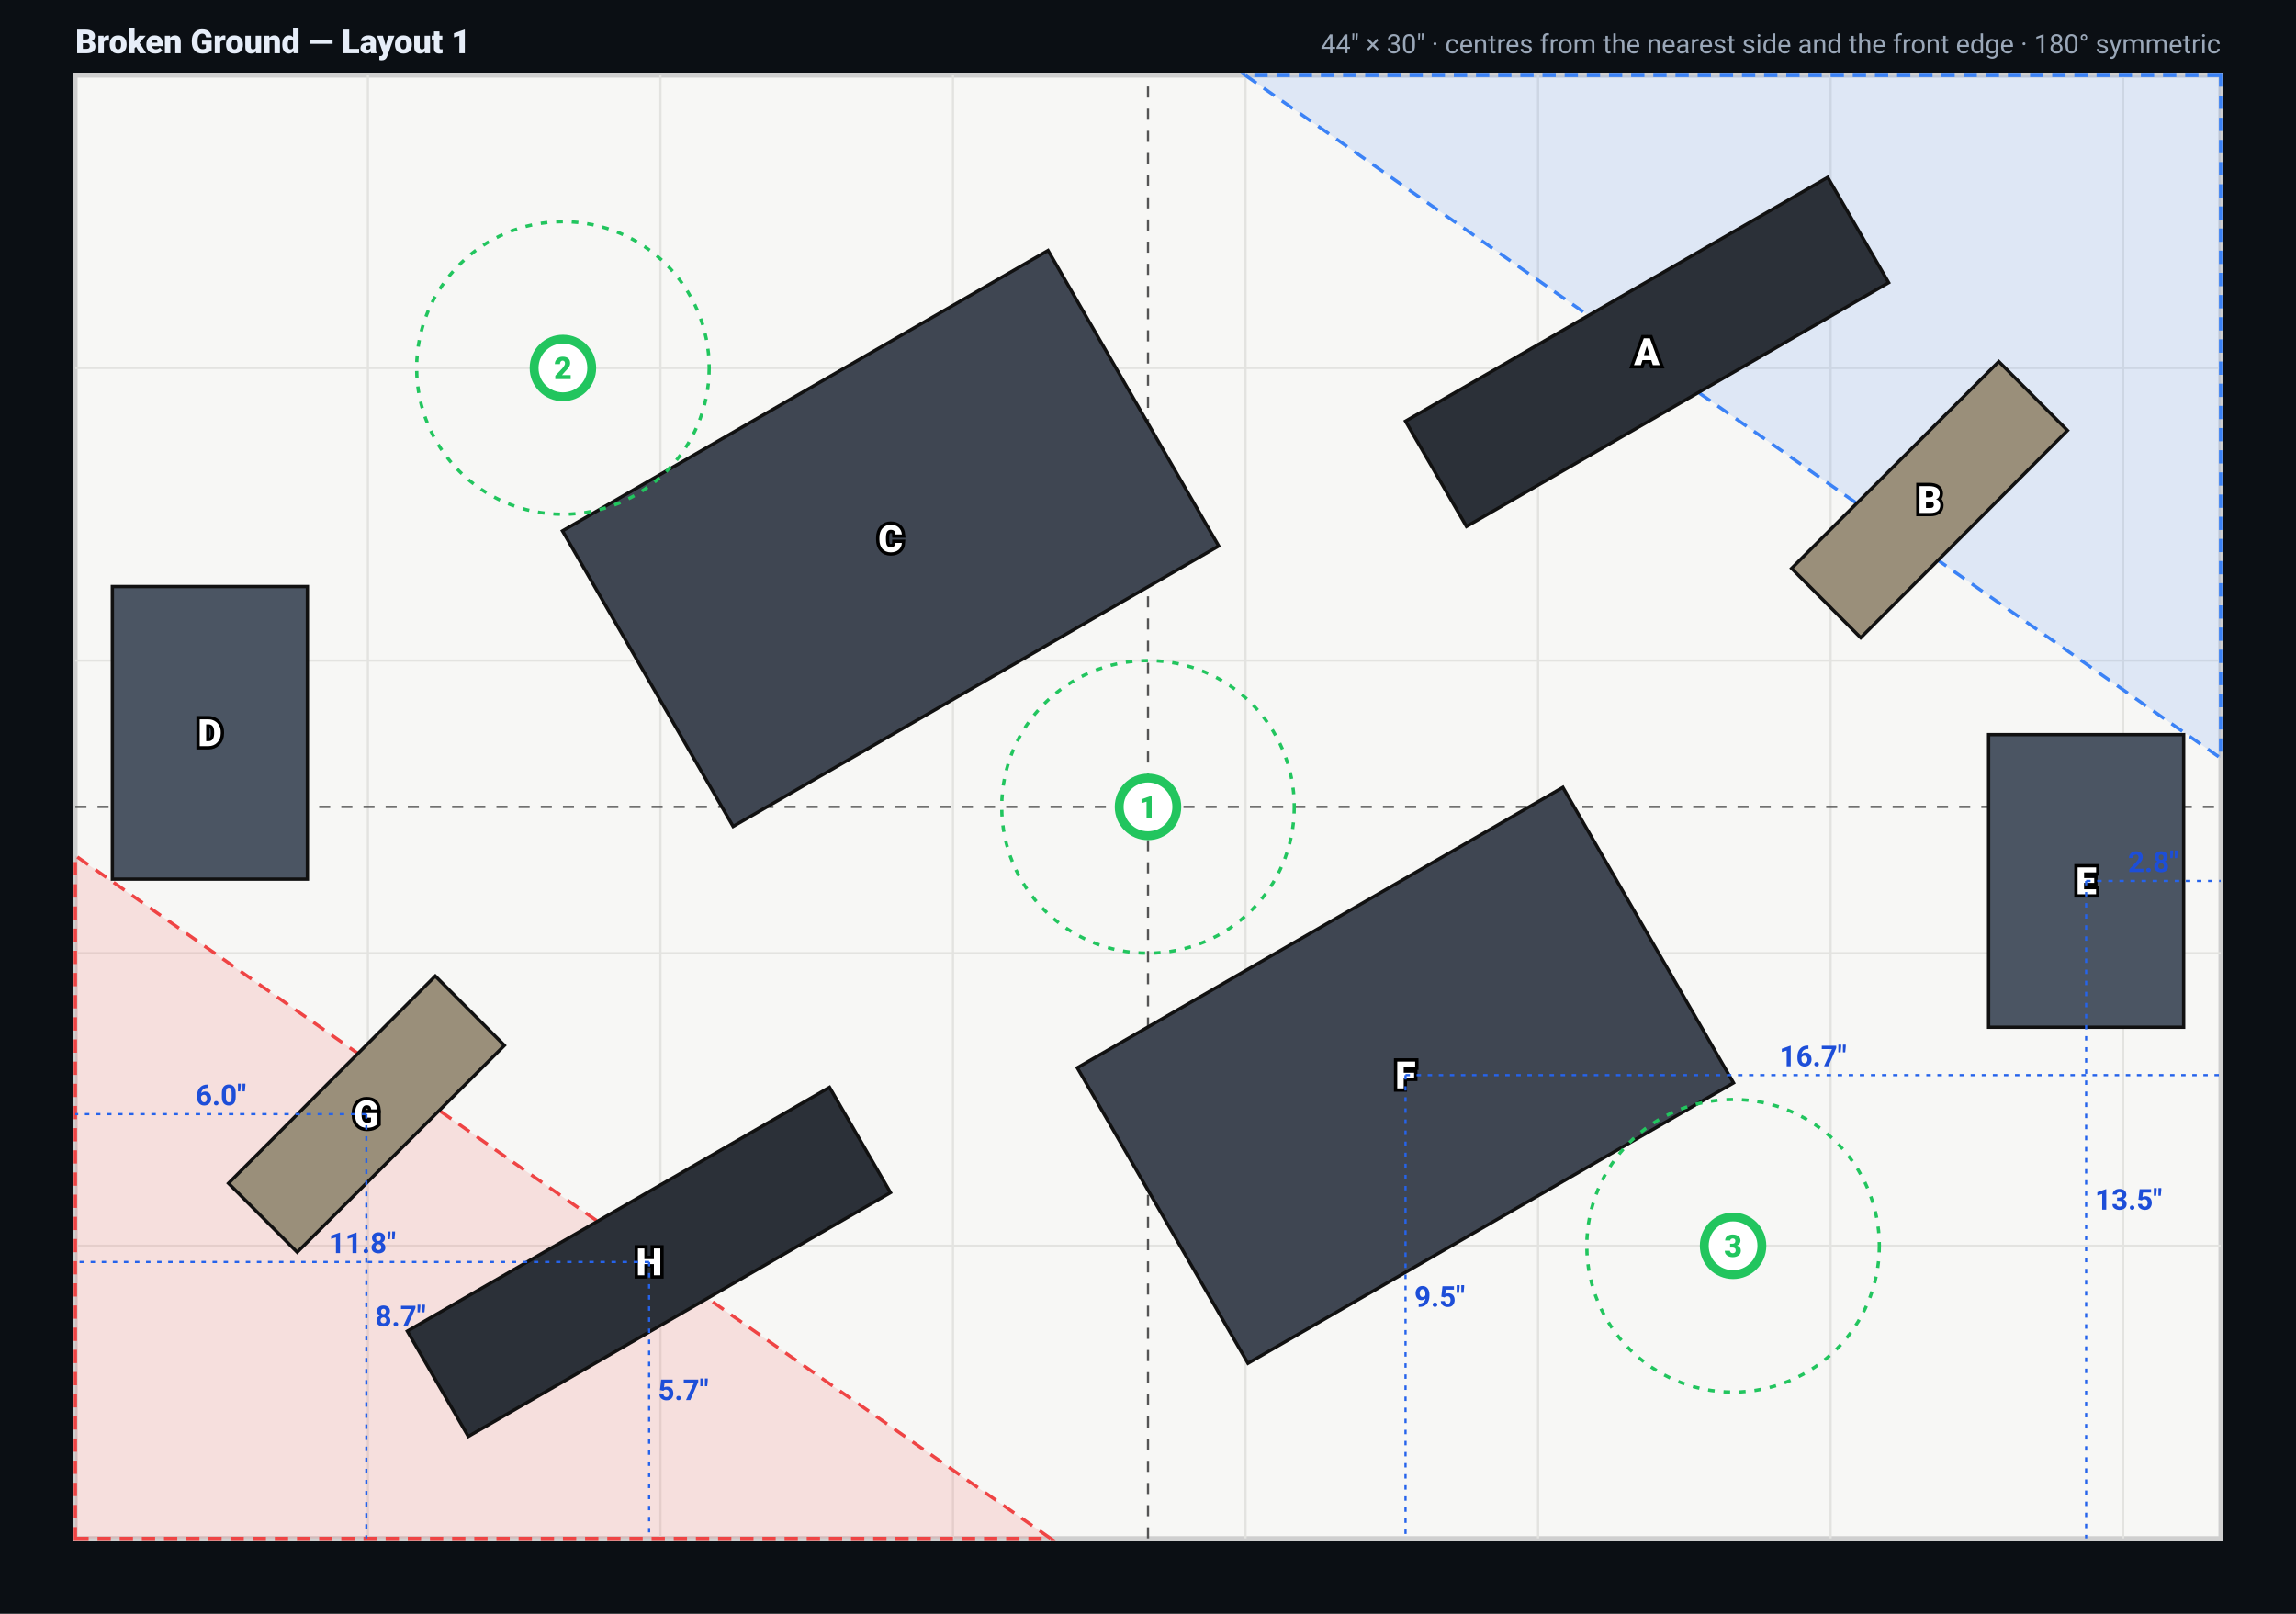
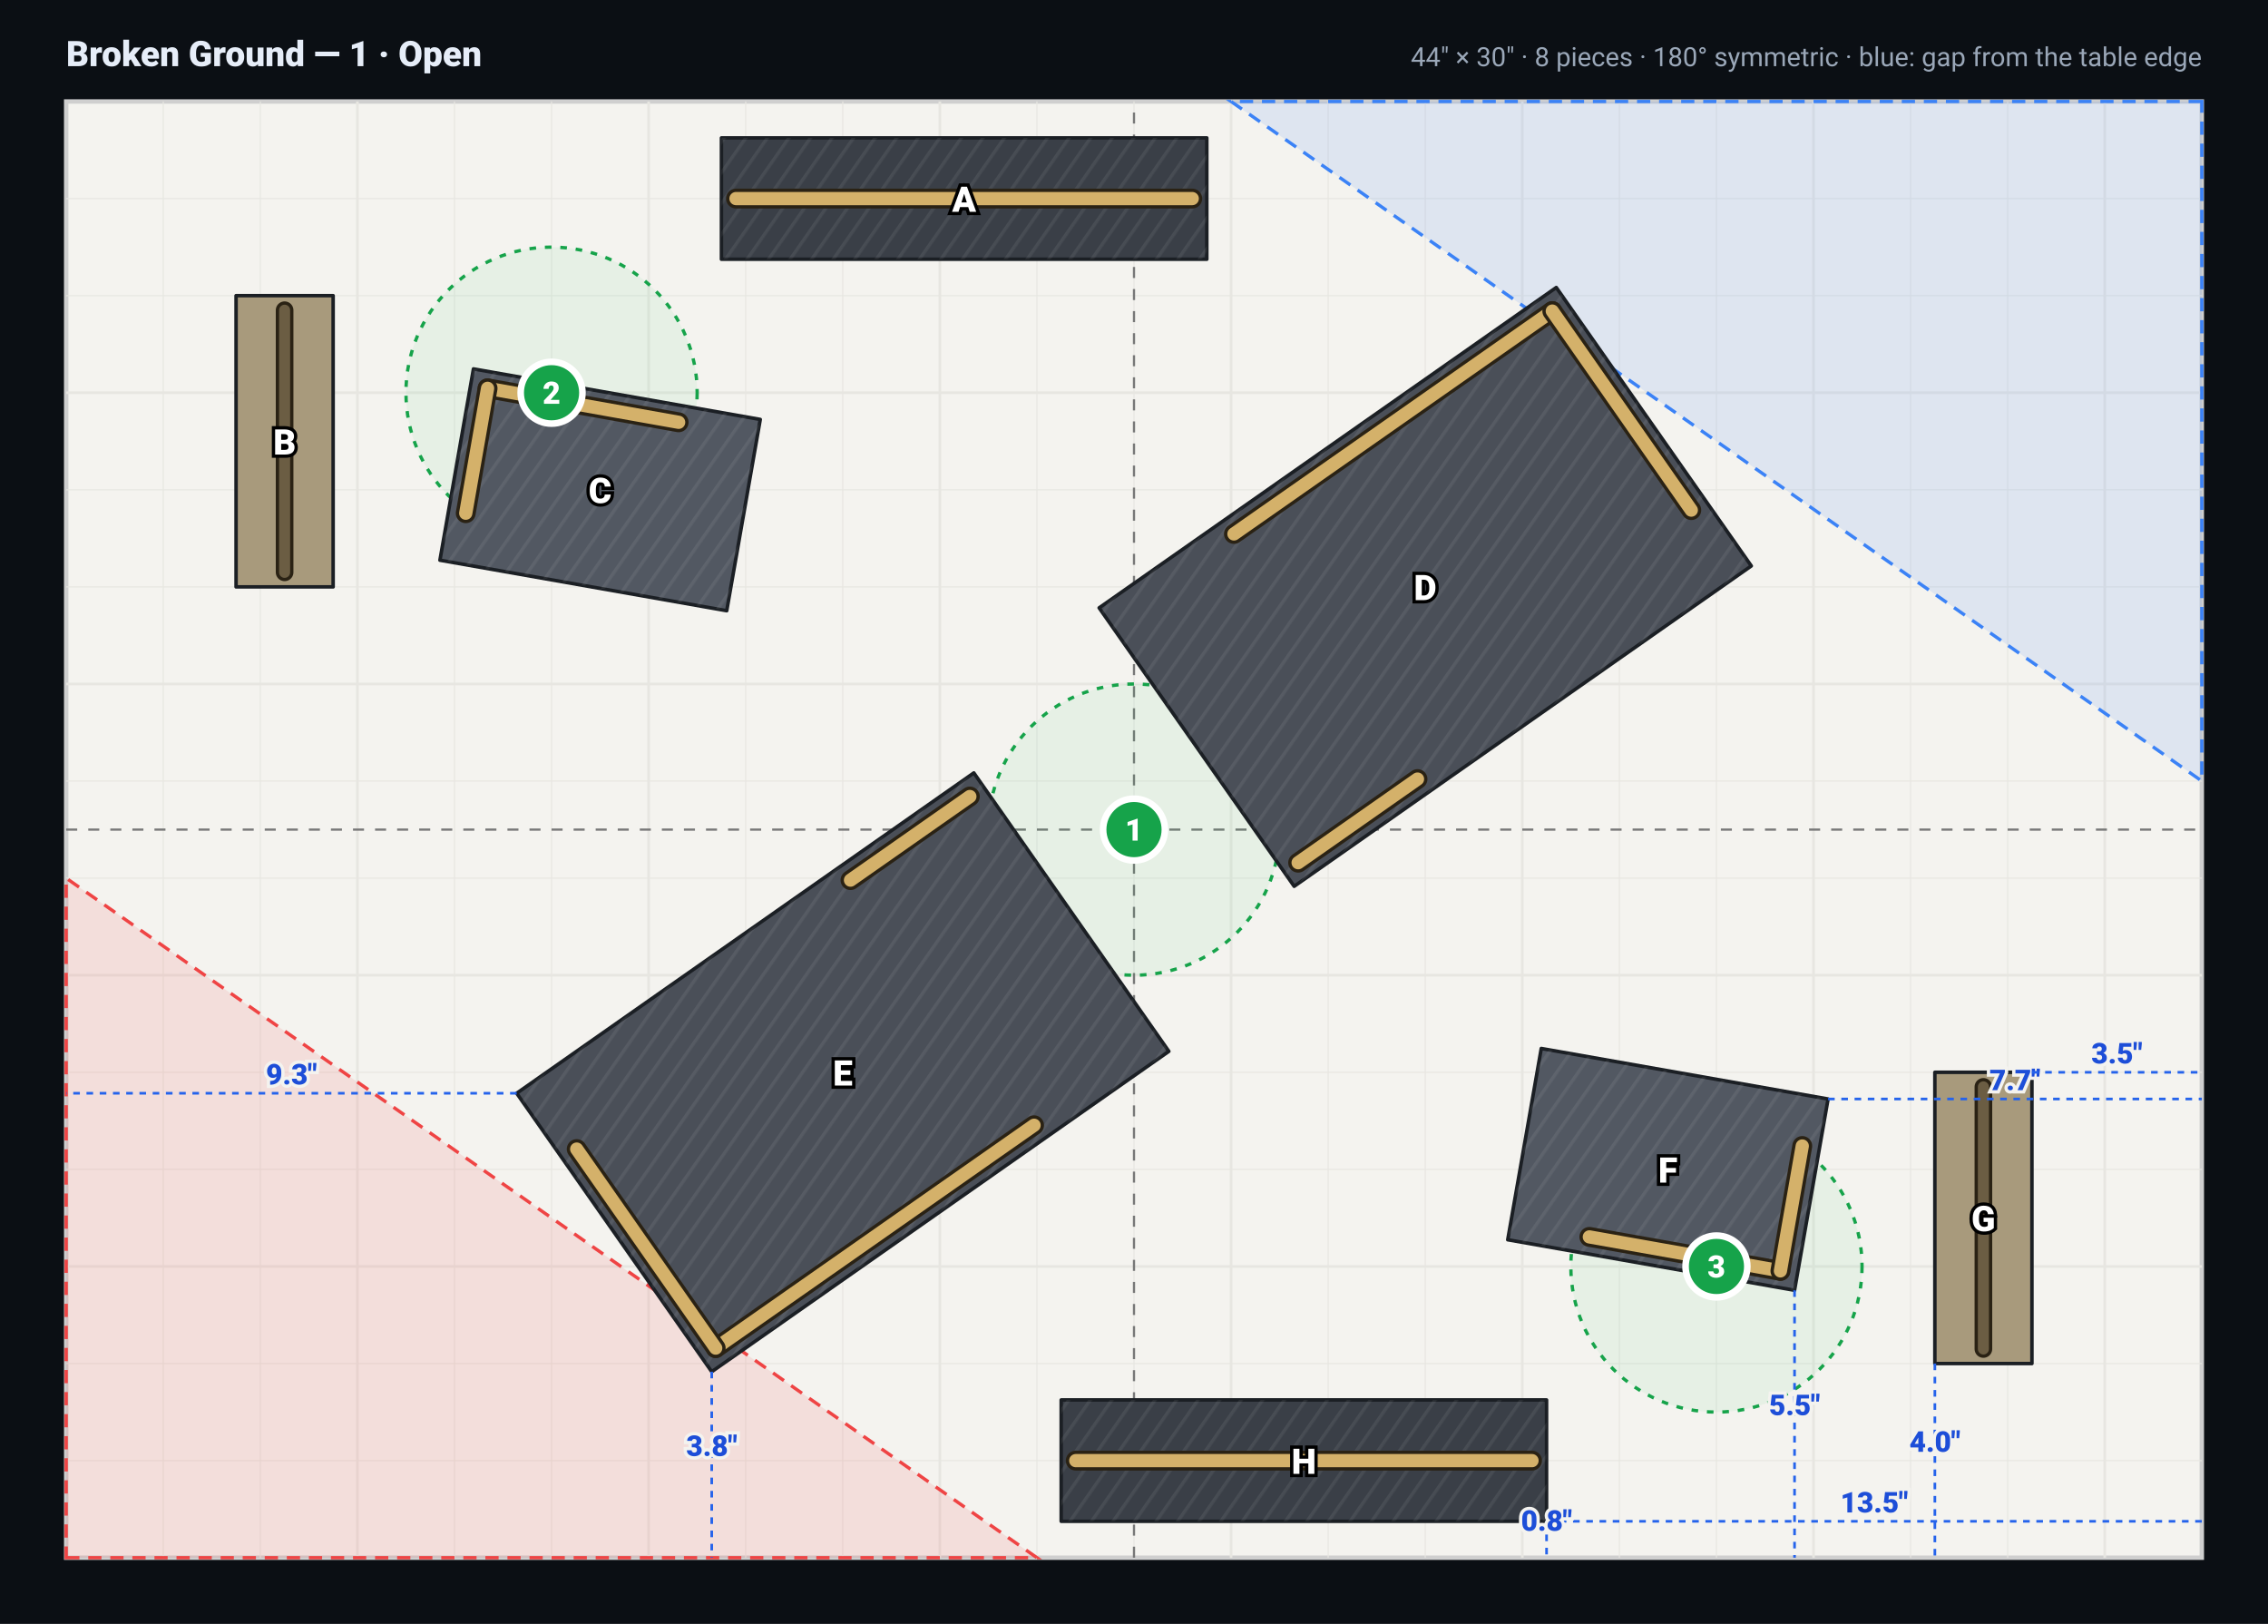
- <svg xmlns="http://www.w3.org/2000/svg" viewBox="0 0 1036 728" role="img" aria-label="BG-1" font-family="-apple-system,Segoe UI,Roboto,sans-serif">
-   <rect x="0" y="0" width="1036" height="728" fill="#0b0f14" />
-   <rect x="34" y="34" width="968" height="660" fill="#f7f7f5" stroke="#cfcfcf" stroke-width="2" />
-   <line x1="166.0" y1="34" x2="166.0" y2="694" stroke="#e3e3e0" stroke-width="1" />
-   <line x1="298.0" y1="34" x2="298.0" y2="694" stroke="#e3e3e0" stroke-width="1" />
-   <line x1="430.0" y1="34" x2="430.0" y2="694" stroke="#e3e3e0" stroke-width="1" />
-   <line x1="562.0" y1="34" x2="562.0" y2="694" stroke="#e3e3e0" stroke-width="1" />
-   <line x1="694.0" y1="34" x2="694.0" y2="694" stroke="#e3e3e0" stroke-width="1" />
-   <line x1="826.0" y1="34" x2="826.0" y2="694" stroke="#e3e3e0" stroke-width="1" />
-   <line x1="958.0" y1="34" x2="958.0" y2="694" stroke="#e3e3e0" stroke-width="1" />
-   <line x1="34" y1="562.0" x2="1002" y2="562.0" stroke="#e3e3e0" stroke-width="1" />
-   <line x1="34" y1="430.0" x2="1002" y2="430.0" stroke="#e3e3e0" stroke-width="1" />
-   <line x1="34" y1="298.0" x2="1002" y2="298.0" stroke="#e3e3e0" stroke-width="1" />
-   <line x1="34" y1="166.0" x2="1002" y2="166.0" stroke="#e3e3e0" stroke-width="1" />
-   <polygon points="34.0,694.0 474.0,694.0 34.0,386.0" fill="rgba(239,68,68,0.13)" stroke="#ef4444" stroke-dasharray="6 4" stroke-width="1.5" />
-   <polygon points="1002.0,34.0 562.0,34.0 1002.0,342.0" fill="rgba(59,130,246,0.13)" stroke="#3b82f6" stroke-dasharray="6 4" stroke-width="1.5" />
-   <line x1="34.0" y1="364.0" x2="1002.0" y2="364.0" stroke="#555" stroke-dasharray="5 5" stroke-width="1" />
-   <line x1="518.0" y1="694.0" x2="518.0" y2="34.0" stroke="#555" stroke-dasharray="5 5" stroke-width="1" />
-   <polygon points="852.2,127.5 824.7,80.0 634.2,190.0 661.7,237.5" fill="#2b3038" stroke="#111" stroke-width="1.5" />
-   <text x="743.1" y="164.7" text-anchor="middle" font-size="17" font-weight="800" fill="#fff" stroke="#000" stroke-width="3" paint-order="stroke">A</text>
-   <polygon points="932.9,194.2 901.9,163.1 808.4,256.4 839.6,287.7" fill="#9a8f7a" stroke="#111" stroke-width="1.5" />
-   <text x="870.7" y="231.4" text-anchor="middle" font-size="17" font-weight="800" fill="#fff" stroke="#000" stroke-width="3" paint-order="stroke">B</text>
-   <polygon points="253.8,239.5 330.8,372.8 549.9,246.3 472.9,113.0" fill="#3f4652" stroke="#111" stroke-width="1.5" />
-   <text x="401.8" y="249.0" text-anchor="middle" font-size="17" font-weight="800" fill="#fff" stroke="#000" stroke-width="3" paint-order="stroke">C</text>
-   <polygon points="138.7,264.6 50.7,264.6 50.7,396.6 138.7,396.6" fill="#4b5563" stroke="#111" stroke-width="1.5" />
-   <text x="94.7" y="336.6" text-anchor="middle" font-size="17" font-weight="800" fill="#fff" stroke="#000" stroke-width="3" paint-order="stroke">D</text>
-   <polygon points="897.3,463.4 985.3,463.4 985.3,331.4 897.3,331.4" fill="#4b5563" stroke="#111" stroke-width="1.5" />
-   <text x="941.3" y="403.4" text-anchor="middle" font-size="17" font-weight="800" fill="#fff" stroke="#000" stroke-width="3" paint-order="stroke">E</text>
-   <polygon points="782.2,488.5 705.2,355.2 486.1,481.7 563.1,615.0" fill="#3f4652" stroke="#111" stroke-width="1.5" />
-   <text x="634.2" y="491.0" text-anchor="middle" font-size="17" font-weight="800" fill="#fff" stroke="#000" stroke-width="3" paint-order="stroke">F</text>
-   <polygon points="103.1,533.8 134.1,564.9 227.6,471.6 196.4,440.3" fill="#9a8f7a" stroke="#111" stroke-width="1.5" />
-   <text x="165.3" y="508.6" text-anchor="middle" font-size="17" font-weight="800" fill="#fff" stroke="#000" stroke-width="3" paint-order="stroke">G</text>
-   <polygon points="183.8,600.5 211.3,648.0 401.8,538.0 374.3,490.5" fill="#2b3038" stroke="#111" stroke-width="1.5" />
-   <text x="292.9" y="575.3" text-anchor="middle" font-size="17" font-weight="800" fill="#fff" stroke="#000" stroke-width="3" paint-order="stroke">H</text>
-   <circle cx="518.0" cy="364.0" r="66.0" fill="none" stroke="#22c55e" stroke-width="1.5" stroke-dasharray="3 4" />
-   <circle cx="518.0" cy="364.0" r="13" fill="#fff" stroke="#22c55e" stroke-width="4" />
-   <text x="518.0" y="369.0" text-anchor="middle" font-size="14" font-weight="800" fill="#22c55e">1</text>
-   <circle cx="254.0" cy="166.0" r="66.0" fill="none" stroke="#22c55e" stroke-width="1.5" stroke-dasharray="3 4" />
-   <circle cx="254.0" cy="166.0" r="13" fill="#fff" stroke="#22c55e" stroke-width="4" />
-   <text x="254.0" y="171.0" text-anchor="middle" font-size="14" font-weight="800" fill="#22c55e">2</text>
-   <circle cx="782.0" cy="562.0" r="66.0" fill="none" stroke="#22c55e" stroke-width="1.5" stroke-dasharray="3 4" />
-   <circle cx="782.0" cy="562.0" r="13" fill="#fff" stroke="#22c55e" stroke-width="4" />
-   <text x="782.0" y="567.0" text-anchor="middle" font-size="14" font-weight="800" fill="#22c55e">3</text>
-   <line x1="941.3" y1="397.4" x2="1002.0" y2="397.4" stroke="#2563eb" stroke-width="1" stroke-dasharray="2 3" />
-   <line x1="941.3" y1="397.4" x2="941.3" y2="694.0" stroke="#2563eb" stroke-width="1" stroke-dasharray="2 3" />
-   <text x="971.6" y="393.4" text-anchor="middle" font-size="13" font-weight="700" fill="#1d4ed8">2.8"</text>
-   <text x="945.3" y="545.7" font-size="13" font-weight="700" fill="#1d4ed8">13.5"</text>
-   <line x1="634.2" y1="485.0" x2="1002.0" y2="485.0" stroke="#2563eb" stroke-width="1" stroke-dasharray="2 3" />
-   <line x1="634.2" y1="485.0" x2="634.2" y2="694.0" stroke="#2563eb" stroke-width="1" stroke-dasharray="2 3" />
-   <text x="818.1" y="481.0" text-anchor="middle" font-size="13" font-weight="700" fill="#1d4ed8">16.7"</text>
-   <text x="638.2" y="589.5" font-size="13" font-weight="700" fill="#1d4ed8">9.5"</text>
-   <line x1="165.3" y1="502.6" x2="34.0" y2="502.6" stroke="#2563eb" stroke-width="1" stroke-dasharray="2 3" />
-   <line x1="165.3" y1="502.6" x2="165.3" y2="694.0" stroke="#2563eb" stroke-width="1" stroke-dasharray="2 3" />
-   <text x="99.7" y="498.6" text-anchor="middle" font-size="13" font-weight="700" fill="#1d4ed8">6.0"</text>
-   <text x="169.3" y="598.3" font-size="13" font-weight="700" fill="#1d4ed8">8.7"</text>
-   <line x1="292.9" y1="569.3" x2="34.0" y2="569.3" stroke="#2563eb" stroke-width="1" stroke-dasharray="2 3" />
-   <line x1="292.9" y1="569.3" x2="292.9" y2="694.0" stroke="#2563eb" stroke-width="1" stroke-dasharray="2 3" />
-   <text x="163.5" y="565.3" text-anchor="middle" font-size="13" font-weight="700" fill="#1d4ed8">11.8"</text>
-   <text x="296.9" y="631.6" font-size="13" font-weight="700" fill="#1d4ed8">5.7"</text>
-   <text x="34" y="24" font-size="15" font-weight="800" fill="#e6edf8">Broken Ground — Layout 1</text>
-   <text x="1002" y="24" text-anchor="end" font-size="12" fill="#9aa7b8">44" × 30" · centres from the nearest side and the front edge · 180° symmetric</text>
+ <svg xmlns="http://www.w3.org/2000/svg" viewBox="0 0 1028 736" role="img" aria-label="BG-1" font-family="-apple-system,Segoe UI,Roboto,sans-serif">
+   <defs>
+     <pattern id="rub" width="8" height="8" patternUnits="userSpaceOnUse" patternTransform="rotate(35)">
+       <rect width="8" height="8" fill="none" />
+       <line x1="0" y1="0" x2="0" y2="8" stroke="#ffffff" stroke-opacity="0.07" stroke-width="3" />
+     </pattern>
+   </defs>
+   <rect width="1028" height="736" fill="#0b0f14" />
+   <rect x="30" y="46" width="968" height="660" fill="#f4f3ef" stroke="#cfcfcf" stroke-width="2" />
+   <line x1="74.0" y1="46" x2="74.0" y2="706" stroke="#e7e6e1" stroke-width="0.5" />
+   <line x1="118.0" y1="46" x2="118.0" y2="706" stroke="#e7e6e1" stroke-width="0.5" />
+   <line x1="162.0" y1="46" x2="162.0" y2="706" stroke="#e7e6e1" stroke-width="1.2" />
+   <line x1="206.0" y1="46" x2="206.0" y2="706" stroke="#e7e6e1" stroke-width="0.5" />
+   <line x1="250.0" y1="46" x2="250.0" y2="706" stroke="#e7e6e1" stroke-width="0.5" />
+   <line x1="294.0" y1="46" x2="294.0" y2="706" stroke="#e7e6e1" stroke-width="1.2" />
+   <line x1="338.0" y1="46" x2="338.0" y2="706" stroke="#e7e6e1" stroke-width="0.5" />
+   <line x1="382.0" y1="46" x2="382.0" y2="706" stroke="#e7e6e1" stroke-width="0.5" />
+   <line x1="426.0" y1="46" x2="426.0" y2="706" stroke="#e7e6e1" stroke-width="1.2" />
+   <line x1="470.0" y1="46" x2="470.0" y2="706" stroke="#e7e6e1" stroke-width="0.5" />
+   <line x1="514.0" y1="46" x2="514.0" y2="706" stroke="#e7e6e1" stroke-width="0.5" />
+   <line x1="558.0" y1="46" x2="558.0" y2="706" stroke="#e7e6e1" stroke-width="1.2" />
+   <line x1="602.0" y1="46" x2="602.0" y2="706" stroke="#e7e6e1" stroke-width="0.5" />
+   <line x1="646.0" y1="46" x2="646.0" y2="706" stroke="#e7e6e1" stroke-width="0.5" />
+   <line x1="690.0" y1="46" x2="690.0" y2="706" stroke="#e7e6e1" stroke-width="1.2" />
+   <line x1="734.0" y1="46" x2="734.0" y2="706" stroke="#e7e6e1" stroke-width="0.5" />
+   <line x1="778.0" y1="46" x2="778.0" y2="706" stroke="#e7e6e1" stroke-width="0.5" />
+   <line x1="822.0" y1="46" x2="822.0" y2="706" stroke="#e7e6e1" stroke-width="1.2" />
+   <line x1="866.0" y1="46" x2="866.0" y2="706" stroke="#e7e6e1" stroke-width="0.5" />
+   <line x1="910.0" y1="46" x2="910.0" y2="706" stroke="#e7e6e1" stroke-width="0.5" />
+   <line x1="954.0" y1="46" x2="954.0" y2="706" stroke="#e7e6e1" stroke-width="1.2" />
+   <line x1="30" y1="662.0" x2="998" y2="662.0" stroke="#e7e6e1" stroke-width="0.5" />
+   <line x1="30" y1="618.0" x2="998" y2="618.0" stroke="#e7e6e1" stroke-width="0.5" />
+   <line x1="30" y1="574.0" x2="998" y2="574.0" stroke="#e7e6e1" stroke-width="1.2" />
+   <line x1="30" y1="530.0" x2="998" y2="530.0" stroke="#e7e6e1" stroke-width="0.5" />
+   <line x1="30" y1="486.0" x2="998" y2="486.0" stroke="#e7e6e1" stroke-width="0.5" />
+   <line x1="30" y1="442.0" x2="998" y2="442.0" stroke="#e7e6e1" stroke-width="1.2" />
+   <line x1="30" y1="398.0" x2="998" y2="398.0" stroke="#e7e6e1" stroke-width="0.5" />
+   <line x1="30" y1="354.0" x2="998" y2="354.0" stroke="#e7e6e1" stroke-width="0.5" />
+   <line x1="30" y1="310.0" x2="998" y2="310.0" stroke="#e7e6e1" stroke-width="1.2" />
+   <line x1="30" y1="266.0" x2="998" y2="266.0" stroke="#e7e6e1" stroke-width="0.5" />
+   <line x1="30" y1="222.0" x2="998" y2="222.0" stroke="#e7e6e1" stroke-width="0.5" />
+   <line x1="30" y1="178.0" x2="998" y2="178.0" stroke="#e7e6e1" stroke-width="1.2" />
+   <line x1="30" y1="134.0" x2="998" y2="134.0" stroke="#e7e6e1" stroke-width="0.5" />
+   <line x1="30" y1="90.0" x2="998" y2="90.0" stroke="#e7e6e1" stroke-width="0.5" />
+   <polygon points="30.0,706.0 470.0,706.0 30.0,398.0" fill="rgba(239,68,68,0.12)" stroke="#ef4444" stroke-dasharray="6 4" stroke-width="1.5" />
+   <polygon points="998.0,46.0 558.0,46.0 998.0,354.0" fill="rgba(59,130,246,0.12)" stroke="#3b82f6" stroke-dasharray="6 4" stroke-width="1.5" />
+   <line x1="30.0" y1="376.0" x2="998.0" y2="376.0" stroke="#777" stroke-dasharray="5 5" stroke-width="1" />
+   <line x1="514.0" y1="706.0" x2="514.0" y2="46.0" stroke="#777" stroke-dasharray="5 5" stroke-width="1" />
+   <circle cx="514.0" cy="376.0" r="66.0" fill="rgba(34,197,94,0.07)" stroke="#16a34a" stroke-width="1.5" stroke-dasharray="3 4" />
+   <circle cx="250.0" cy="178.0" r="66.0" fill="rgba(34,197,94,0.07)" stroke="#16a34a" stroke-width="1.5" stroke-dasharray="3 4" />
+   <circle cx="778.0" cy="574.0" r="66.0" fill="rgba(34,197,94,0.07)" stroke="#16a34a" stroke-width="1.5" stroke-dasharray="3 4" />
+   <polygon points="327.0,62.5 327.0,117.5 547.0,117.5 547.0,62.5" fill="#3a3f47" stroke="#1b1f24" stroke-width="1.6" stroke-linejoin="round" />
+   <polygon points="327.0,62.5 327.0,117.5 547.0,117.5 547.0,62.5" fill="url(#rub)" />
+   <polyline points="540.4,90.0 333.6,90.0" fill="none" stroke="#2a2214" stroke-width="9" stroke-linecap="round" />
+   <polyline points="540.4,90.0 333.6,90.0" fill="none" stroke="#d4b16a" stroke-width="6" stroke-linecap="round" />
+   <text x="437.0" y="96.0" text-anchor="middle" font-size="16" font-weight="800" fill="#fff" stroke="#000" stroke-width="3" paint-order="stroke">A</text>
+   <polygon points="107.0,266.0 151.0,266.0 151.0,134.0 107.0,134.0" fill="#a89a7c" stroke="#1b1f24" stroke-width="1.6" stroke-linejoin="round" />
+   <polyline points="129.0,140.6 129.0,259.4" fill="none" stroke="#2a2214" stroke-width="8" stroke-linecap="round" />
+   <polyline points="129.0,140.6 129.0,259.4" fill="none" stroke="#6b5d43" stroke-width="5" stroke-linecap="round" />
+   <text x="129.0" y="206.0" text-anchor="middle" font-size="16" font-weight="800" fill="#fff" stroke="#000" stroke-width="3" paint-order="stroke">B</text>
+   <polygon points="214.6,167.2 199.4,253.9 329.4,276.8 344.6,190.1" fill="#525862" stroke="#1b1f24" stroke-width="1.6" stroke-linejoin="round" />
+   <polygon points="214.6,167.2 199.4,253.9 329.4,276.8 344.6,190.1" fill="url(#rub)" />
+   <polyline points="221.0,176.0 307.6,191.4" fill="none" stroke="#2a2214" stroke-width="9" stroke-linecap="round" />
+   <polyline points="221.0,176.0 307.6,191.4" fill="none" stroke="#d4b16a" stroke-width="6" stroke-linecap="round" />
+   <polyline points="221.0,176.0 211.1,232.6" fill="none" stroke="#2a2214" stroke-width="9" stroke-linecap="round" />
+   <polyline points="221.0,176.0 211.1,232.6" fill="none" stroke="#d4b16a" stroke-width="6" stroke-linecap="round" />
+   <text x="272.0" y="228.0" text-anchor="middle" font-size="16" font-weight="800" fill="#fff" stroke="#000" stroke-width="3" paint-order="stroke">C</text>
+   <polygon points="498.2,275.5 586.6,401.7 793.8,256.5 705.4,130.3" fill="#4a4f58" stroke="#1b1f24" stroke-width="1.6" stroke-linejoin="round" />
+   <polygon points="498.2,275.5 586.6,401.7 793.8,256.5 705.4,130.3" fill="url(#rub)" />
+   <polyline points="703.6,141.0 559.3,242.0" fill="none" stroke="#2a2214" stroke-width="9" stroke-linecap="round" />
+   <polyline points="703.6,141.0 559.3,242.0" fill="none" stroke="#d4b16a" stroke-width="6" stroke-linecap="round" />
+   <polyline points="703.6,141.0 766.6,231.2" fill="none" stroke="#2a2214" stroke-width="9" stroke-linecap="round" />
+   <polyline points="703.6,141.0 766.6,231.2" fill="none" stroke="#d4b16a" stroke-width="6" stroke-linecap="round" />
+   <polyline points="642.5,353.1 588.4,391.0" fill="none" stroke="#2a2214" stroke-width="9" stroke-linecap="round" />
+   <polyline points="642.5,353.1 588.4,391.0" fill="none" stroke="#d4b16a" stroke-width="6" stroke-linecap="round" />
+   <text x="646.0" y="272.0" text-anchor="middle" font-size="16" font-weight="800" fill="#fff" stroke="#000" stroke-width="3" paint-order="stroke">D</text>
+   <polygon points="529.8,476.5 441.4,350.3 234.2,495.5 322.6,621.7" fill="#4a4f58" stroke="#1b1f24" stroke-width="1.6" stroke-linejoin="round" />
+   <polygon points="529.8,476.5 441.4,350.3 234.2,495.5 322.6,621.7" fill="url(#rub)" />
+   <polyline points="324.4,611.0 468.7,510.0" fill="none" stroke="#2a2214" stroke-width="9" stroke-linecap="round" />
+   <polyline points="324.4,611.0 468.7,510.0" fill="none" stroke="#d4b16a" stroke-width="6" stroke-linecap="round" />
+   <polyline points="324.4,611.0 261.4,520.8" fill="none" stroke="#2a2214" stroke-width="9" stroke-linecap="round" />
+   <polyline points="324.4,611.0 261.4,520.8" fill="none" stroke="#d4b16a" stroke-width="6" stroke-linecap="round" />
+   <polyline points="385.5,398.9 439.6,361.0" fill="none" stroke="#2a2214" stroke-width="9" stroke-linecap="round" />
+   <polyline points="385.5,398.9 439.6,361.0" fill="none" stroke="#d4b16a" stroke-width="6" stroke-linecap="round" />
+   <text x="382.0" y="492.0" text-anchor="middle" font-size="16" font-weight="800" fill="#fff" stroke="#000" stroke-width="3" paint-order="stroke">E</text>
+   <polygon points="813.4,584.8 828.6,498.1 698.6,475.2 683.4,561.9" fill="#525862" stroke="#1b1f24" stroke-width="1.6" stroke-linejoin="round" />
+   <polygon points="813.4,584.8 828.6,498.1 698.6,475.2 683.4,561.9" fill="url(#rub)" />
+   <polyline points="807.0,576.0 720.4,560.6" fill="none" stroke="#2a2214" stroke-width="9" stroke-linecap="round" />
+   <polyline points="807.0,576.0 720.4,560.6" fill="none" stroke="#d4b16a" stroke-width="6" stroke-linecap="round" />
+   <polyline points="807.0,576.0 816.9,519.4" fill="none" stroke="#2a2214" stroke-width="9" stroke-linecap="round" />
+   <polyline points="807.0,576.0 816.9,519.4" fill="none" stroke="#d4b16a" stroke-width="6" stroke-linecap="round" />
+   <text x="756.0" y="536.0" text-anchor="middle" font-size="16" font-weight="800" fill="#fff" stroke="#000" stroke-width="3" paint-order="stroke">F</text>
+   <polygon points="921.0,486.0 877.0,486.0 877.0,618.0 921.0,618.0" fill="#a89a7c" stroke="#1b1f24" stroke-width="1.6" stroke-linejoin="round" />
+   <polyline points="899.0,611.4 899.0,492.6" fill="none" stroke="#2a2214" stroke-width="8" stroke-linecap="round" />
+   <polyline points="899.0,611.4 899.0,492.6" fill="none" stroke="#6b5d43" stroke-width="5" stroke-linecap="round" />
+   <text x="899.0" y="558.0" text-anchor="middle" font-size="16" font-weight="800" fill="#fff" stroke="#000" stroke-width="3" paint-order="stroke">G</text>
+   <polygon points="701.0,689.5 701.0,634.5 481.0,634.5 481.0,689.5" fill="#3a3f47" stroke="#1b1f24" stroke-width="1.6" stroke-linejoin="round" />
+   <polygon points="701.0,689.5 701.0,634.5 481.0,634.5 481.0,689.5" fill="url(#rub)" />
+   <polyline points="487.6,662.0 694.4,662.0" fill="none" stroke="#2a2214" stroke-width="9" stroke-linecap="round" />
+   <polyline points="487.6,662.0 694.4,662.0" fill="none" stroke="#d4b16a" stroke-width="6" stroke-linecap="round" />
+   <text x="591.0" y="668.0" text-anchor="middle" font-size="16" font-weight="800" fill="#fff" stroke="#000" stroke-width="3" paint-order="stroke">H</text>
+   <circle cx="514.0" cy="376.0" r="14" fill="#16a34a" stroke="#fff" stroke-width="3" />
+   <text x="514.0" y="381.0" text-anchor="middle" font-size="14" font-weight="800" fill="#fff">1</text>
+   <circle cx="250.0" cy="178.0" r="14" fill="#16a34a" stroke="#fff" stroke-width="3" />
+   <text x="250.0" y="183.0" text-anchor="middle" font-size="14" font-weight="800" fill="#fff">2</text>
+   <circle cx="778.0" cy="574.0" r="14" fill="#16a34a" stroke="#fff" stroke-width="3" />
+   <text x="778.0" y="579.0" text-anchor="middle" font-size="14" font-weight="800" fill="#fff">3</text>
+   <line x1="234.2" y1="495.5" x2="30.0" y2="495.5" stroke="#2563eb" stroke-width="1.2" stroke-dasharray="3 3" />
+   <text x="132.1" y="491.5" text-anchor="middle" font-size="13" font-weight="800" fill="#1d4ed8" stroke="#f4f3ef" stroke-width="3" paint-order="stroke">9.3"</text>
+   <line x1="322.6" y1="621.7" x2="322.6" y2="706.0" stroke="#2563eb" stroke-width="1.2" stroke-dasharray="3 3" />
+   <text x="322.6" y="659.9" text-anchor="middle" font-size="13" font-weight="800" fill="#1d4ed8" stroke="#f4f3ef" stroke-width="3" paint-order="stroke">3.8"</text>
+   <line x1="828.6" y1="498.1" x2="998.0" y2="498.1" stroke="#2563eb" stroke-width="1.2" stroke-dasharray="3 3" />
+   <text x="913.3" y="494.1" text-anchor="middle" font-size="13" font-weight="800" fill="#1d4ed8" stroke="#f4f3ef" stroke-width="3" paint-order="stroke">7.7"</text>
+   <line x1="813.4" y1="584.8" x2="813.4" y2="706.0" stroke="#2563eb" stroke-width="1.2" stroke-dasharray="3 3" />
+   <text x="813.4" y="641.4" text-anchor="middle" font-size="13" font-weight="800" fill="#1d4ed8" stroke="#f4f3ef" stroke-width="3" paint-order="stroke">5.5"</text>
+   <line x1="921.0" y1="486.0" x2="998.0" y2="486.0" stroke="#2563eb" stroke-width="1.2" stroke-dasharray="3 3" />
+   <text x="959.5" y="482.0" text-anchor="middle" font-size="13" font-weight="800" fill="#1d4ed8" stroke="#f4f3ef" stroke-width="3" paint-order="stroke">3.5"</text>
+   <line x1="877.0" y1="618.0" x2="877.0" y2="706.0" stroke="#2563eb" stroke-width="1.2" stroke-dasharray="3 3" />
+   <text x="877.0" y="658.0" text-anchor="middle" font-size="13" font-weight="800" fill="#1d4ed8" stroke="#f4f3ef" stroke-width="3" paint-order="stroke">4.0"</text>
+   <line x1="701.0" y1="689.5" x2="998.0" y2="689.5" stroke="#2563eb" stroke-width="1.2" stroke-dasharray="3 3" />
+   <text x="849.5" y="685.5" text-anchor="middle" font-size="13" font-weight="800" fill="#1d4ed8" stroke="#f4f3ef" stroke-width="3" paint-order="stroke">13.5"</text>
+   <line x1="701.0" y1="689.5" x2="701.0" y2="706.0" stroke="#2563eb" stroke-width="1.2" stroke-dasharray="3 3" />
+   <text x="701.0" y="693.8" text-anchor="middle" font-size="13" font-weight="800" fill="#1d4ed8" stroke="#f4f3ef" stroke-width="3" paint-order="stroke">0.8"</text>
+   <text x="30" y="30" font-size="16" font-weight="800" fill="#e6edf8">Broken Ground — 1 · Open</text>
+   <text x="998" y="30" text-anchor="end" font-size="12" fill="#9aa7b8">44" × 30" · 8 pieces · 180° symmetric · blue: gap from the table edge</text>
</svg>
